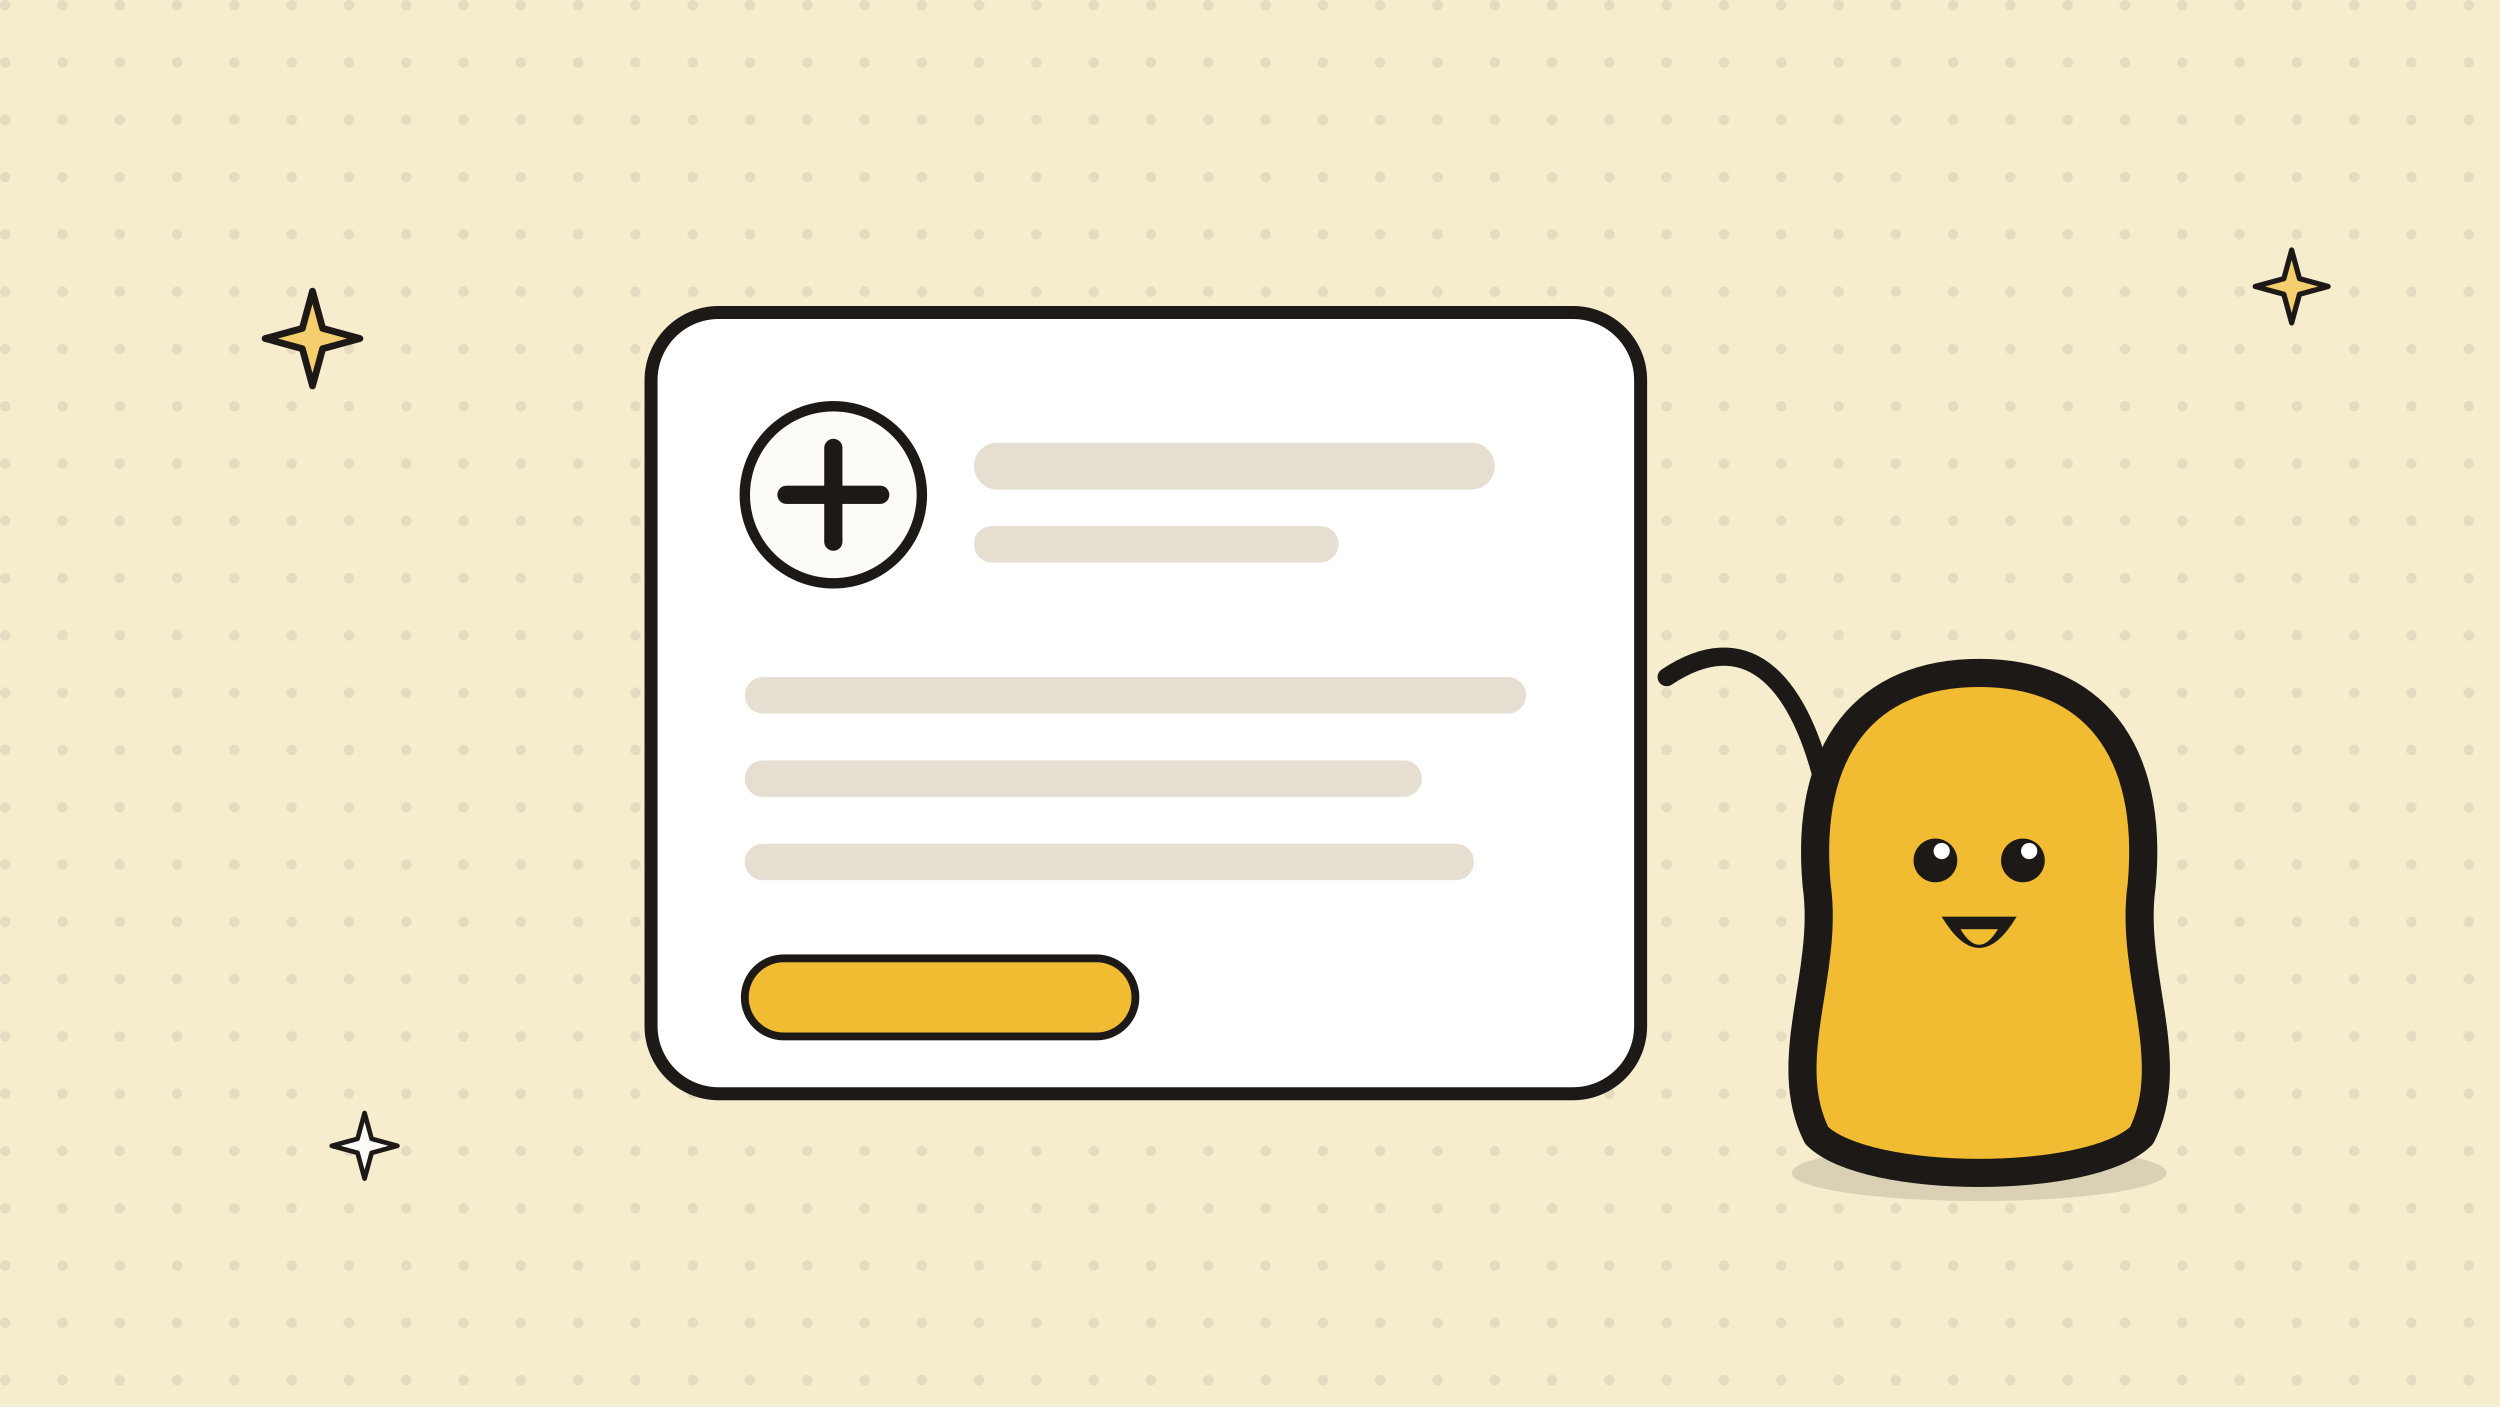
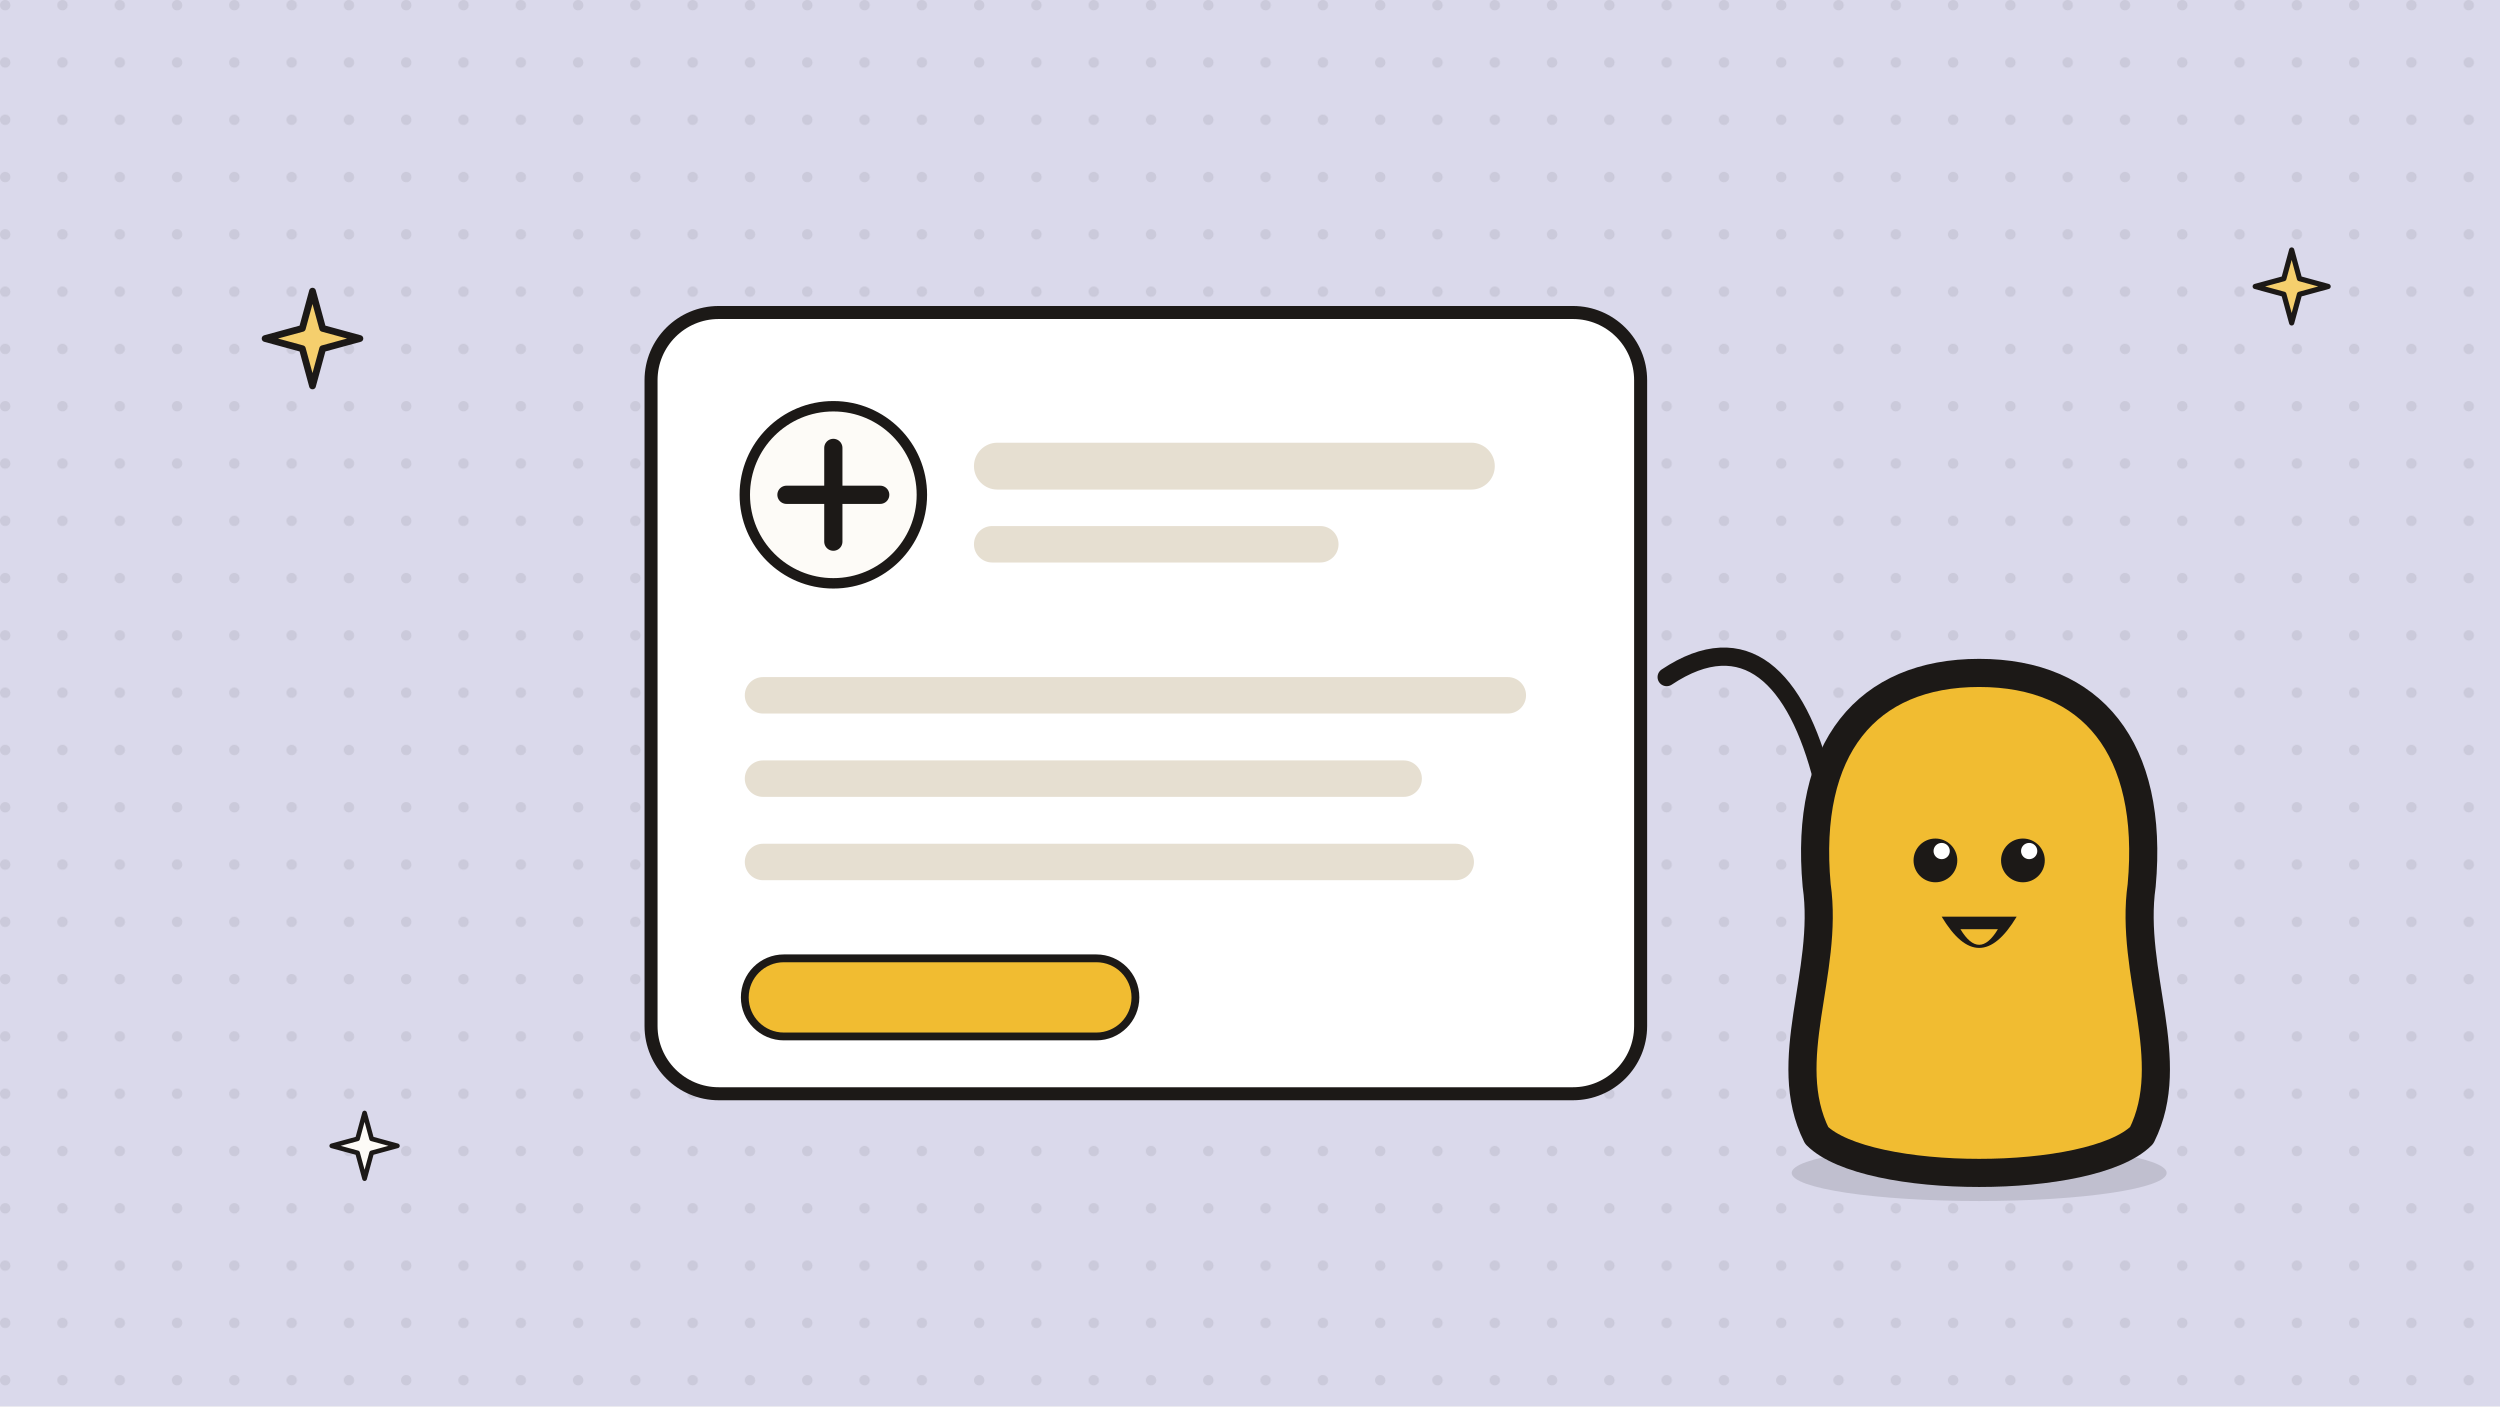
<svg xmlns="http://www.w3.org/2000/svg" viewBox="0 0 960 540" role="img" aria-label="A cheerful character pointing at a simple health information card">
  <defs>
    <pattern id="dots" width="22" height="22" patternUnits="userSpaceOnUse">
      <circle cx="2" cy="2" r="2" fill="#1c1917" opacity=".08" />
    </pattern>
  </defs>
-   <rect width="960" height="540" fill="#f6ecce" />
+   <rect width="960" height="540" fill="#dad9eb" />
  <rect width="960" height="540" fill="url(#dots)" />
  <g transform="translate(250 120)">
    <rect width="380" height="300" rx="26" fill="#fff" stroke="#1c1917" stroke-width="5" />
    <circle cx="70" cy="70" r="34" fill="#fdfbf7" stroke="#1c1917" stroke-width="4" />
    <path d="M70 52 v36 M52 70 h36" stroke="#1c1917" stroke-width="7" stroke-linecap="round" />
    <rect x="124" y="50" width="200" height="18" rx="9" fill="#e6dfd1" />
    <rect x="124" y="82" width="140" height="14" rx="7" fill="#e6dfd1" />
    <rect x="36" y="140" width="300" height="14" rx="7" fill="#e6dfd1" />
    <rect x="36" y="172" width="260" height="14" rx="7" fill="#e6dfd1" />
    <rect x="36" y="204" width="280" height="14" rx="7" fill="#e6dfd1" />
    <rect x="36" y="248" width="150" height="30" rx="15" fill="#f1bc31" stroke="#1c1917" stroke-width="3" />
  </g>
  <g transform="translate(640.0 220.0) scale(2.4)">
    <ellipse cx="50" cy="96" rx="30" ry="4.5" fill="#000" opacity=".12" />
    <path d="M50 16 C68 16, 78 28, 76 50 C74 64, 82 78, 76 90 C68 98, 32 98, 24 90 C18 78, 26 64, 24 50 C22 28, 32 16, 50 16 Z" fill="#f1bc31" stroke="#1c1917" stroke-width="4.5" stroke-linejoin="round" />
    <circle cx="43" cy="46" r="3.5" fill="#1c1917" />
    <circle cx="57" cy="46" r="3.5" fill="#1c1917" />
    <circle cx="44" cy="44.5" r="1.3" fill="#fff" />
    <circle cx="58" cy="44.5" r="1.3" fill="#fff" />
    <path d="M44 55 Q50 65 56 55 Z" fill="#1c1917" />
    <path d="M47 57 Q50 62 53 57 Z" fill="#f1bc31" />
  </g>
  <path d="M640 260 C670 240 690 260 700 300" fill="none" stroke="#1c1917" stroke-width="7" stroke-linecap="round" />
  <path transform="translate(120 130) scale(1.3)" d="M0 -14 L3 -3 L14 0 L3 3 L0 14 L-3 3 L-14 0 L-3 -3 Z" fill="#f5cf6d" stroke="#1c1917" stroke-width="2" stroke-linejoin="round" />
  <path transform="translate(880 110) scale(1)" d="M0 -14 L3 -3 L14 0 L3 3 L0 14 L-3 3 L-14 0 L-3 -3 Z" fill="#f5cf6d" stroke="#1c1917" stroke-width="2" stroke-linejoin="round" />
  <path transform="translate(140 440) scale(0.9)" d="M0 -14 L3 -3 L14 0 L3 3 L0 14 L-3 3 L-14 0 L-3 -3 Z" fill="#fdfbf7" stroke="#1c1917" stroke-width="2" stroke-linejoin="round" />
</svg>
